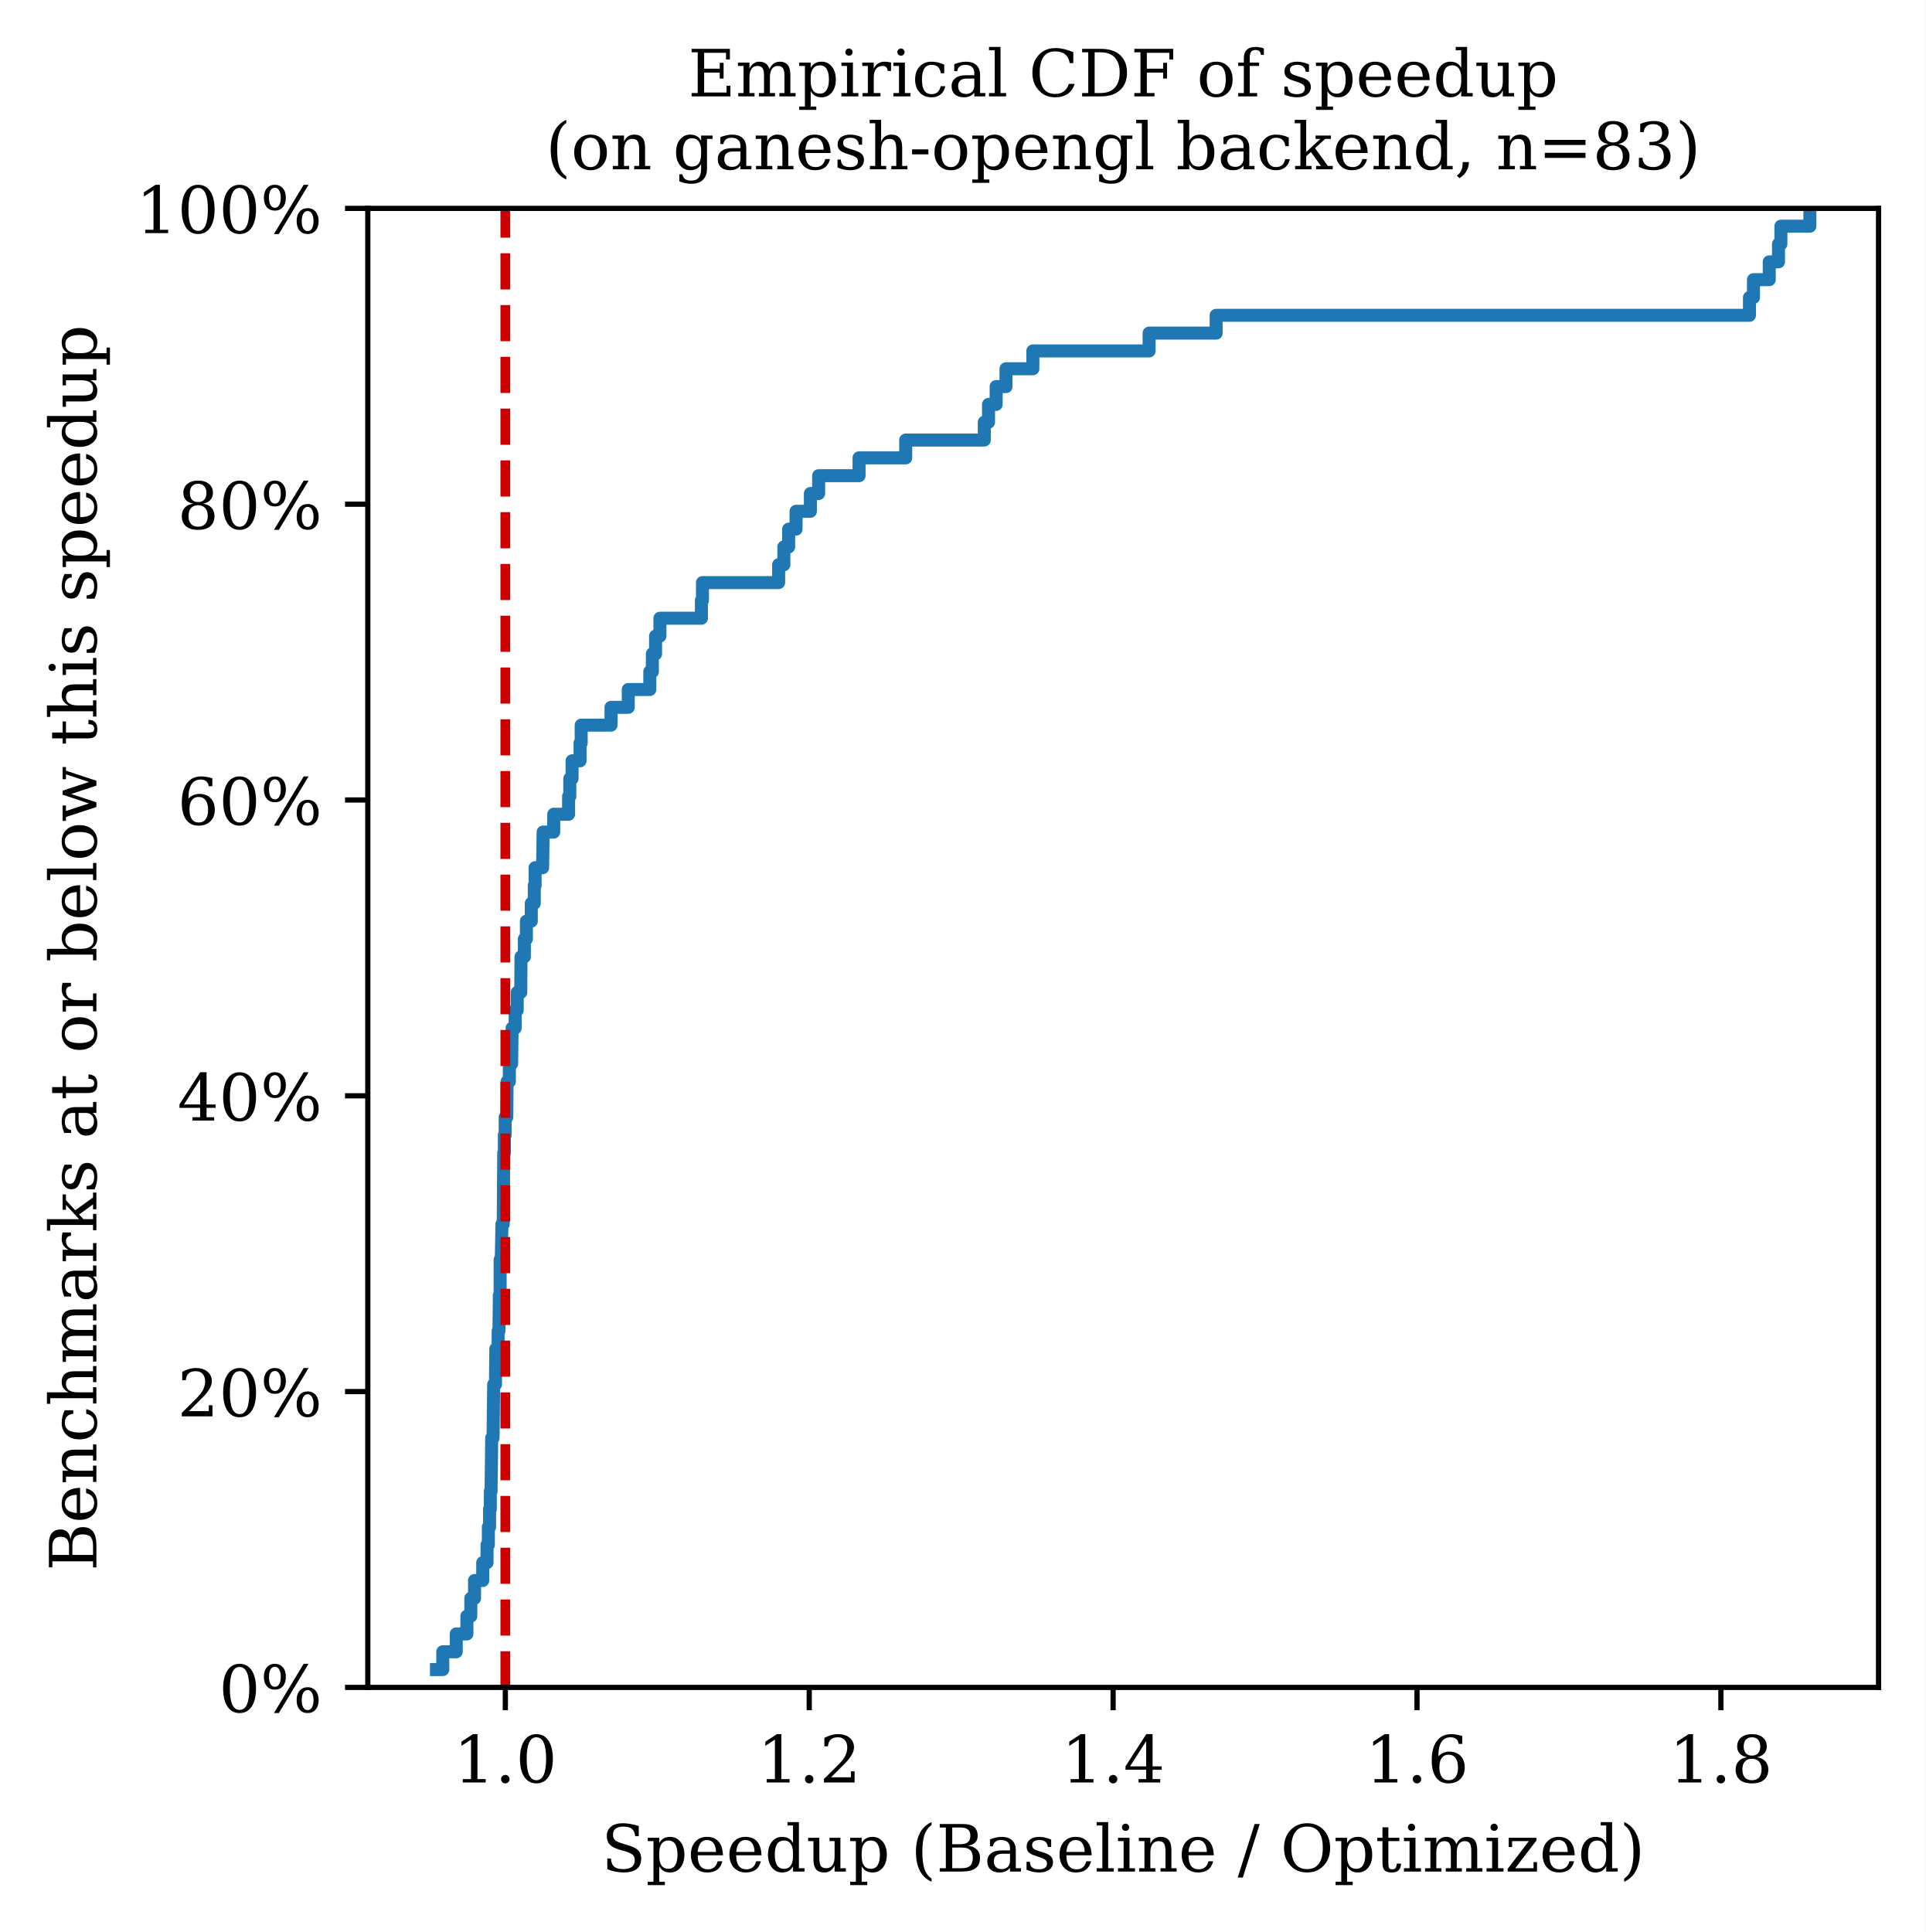
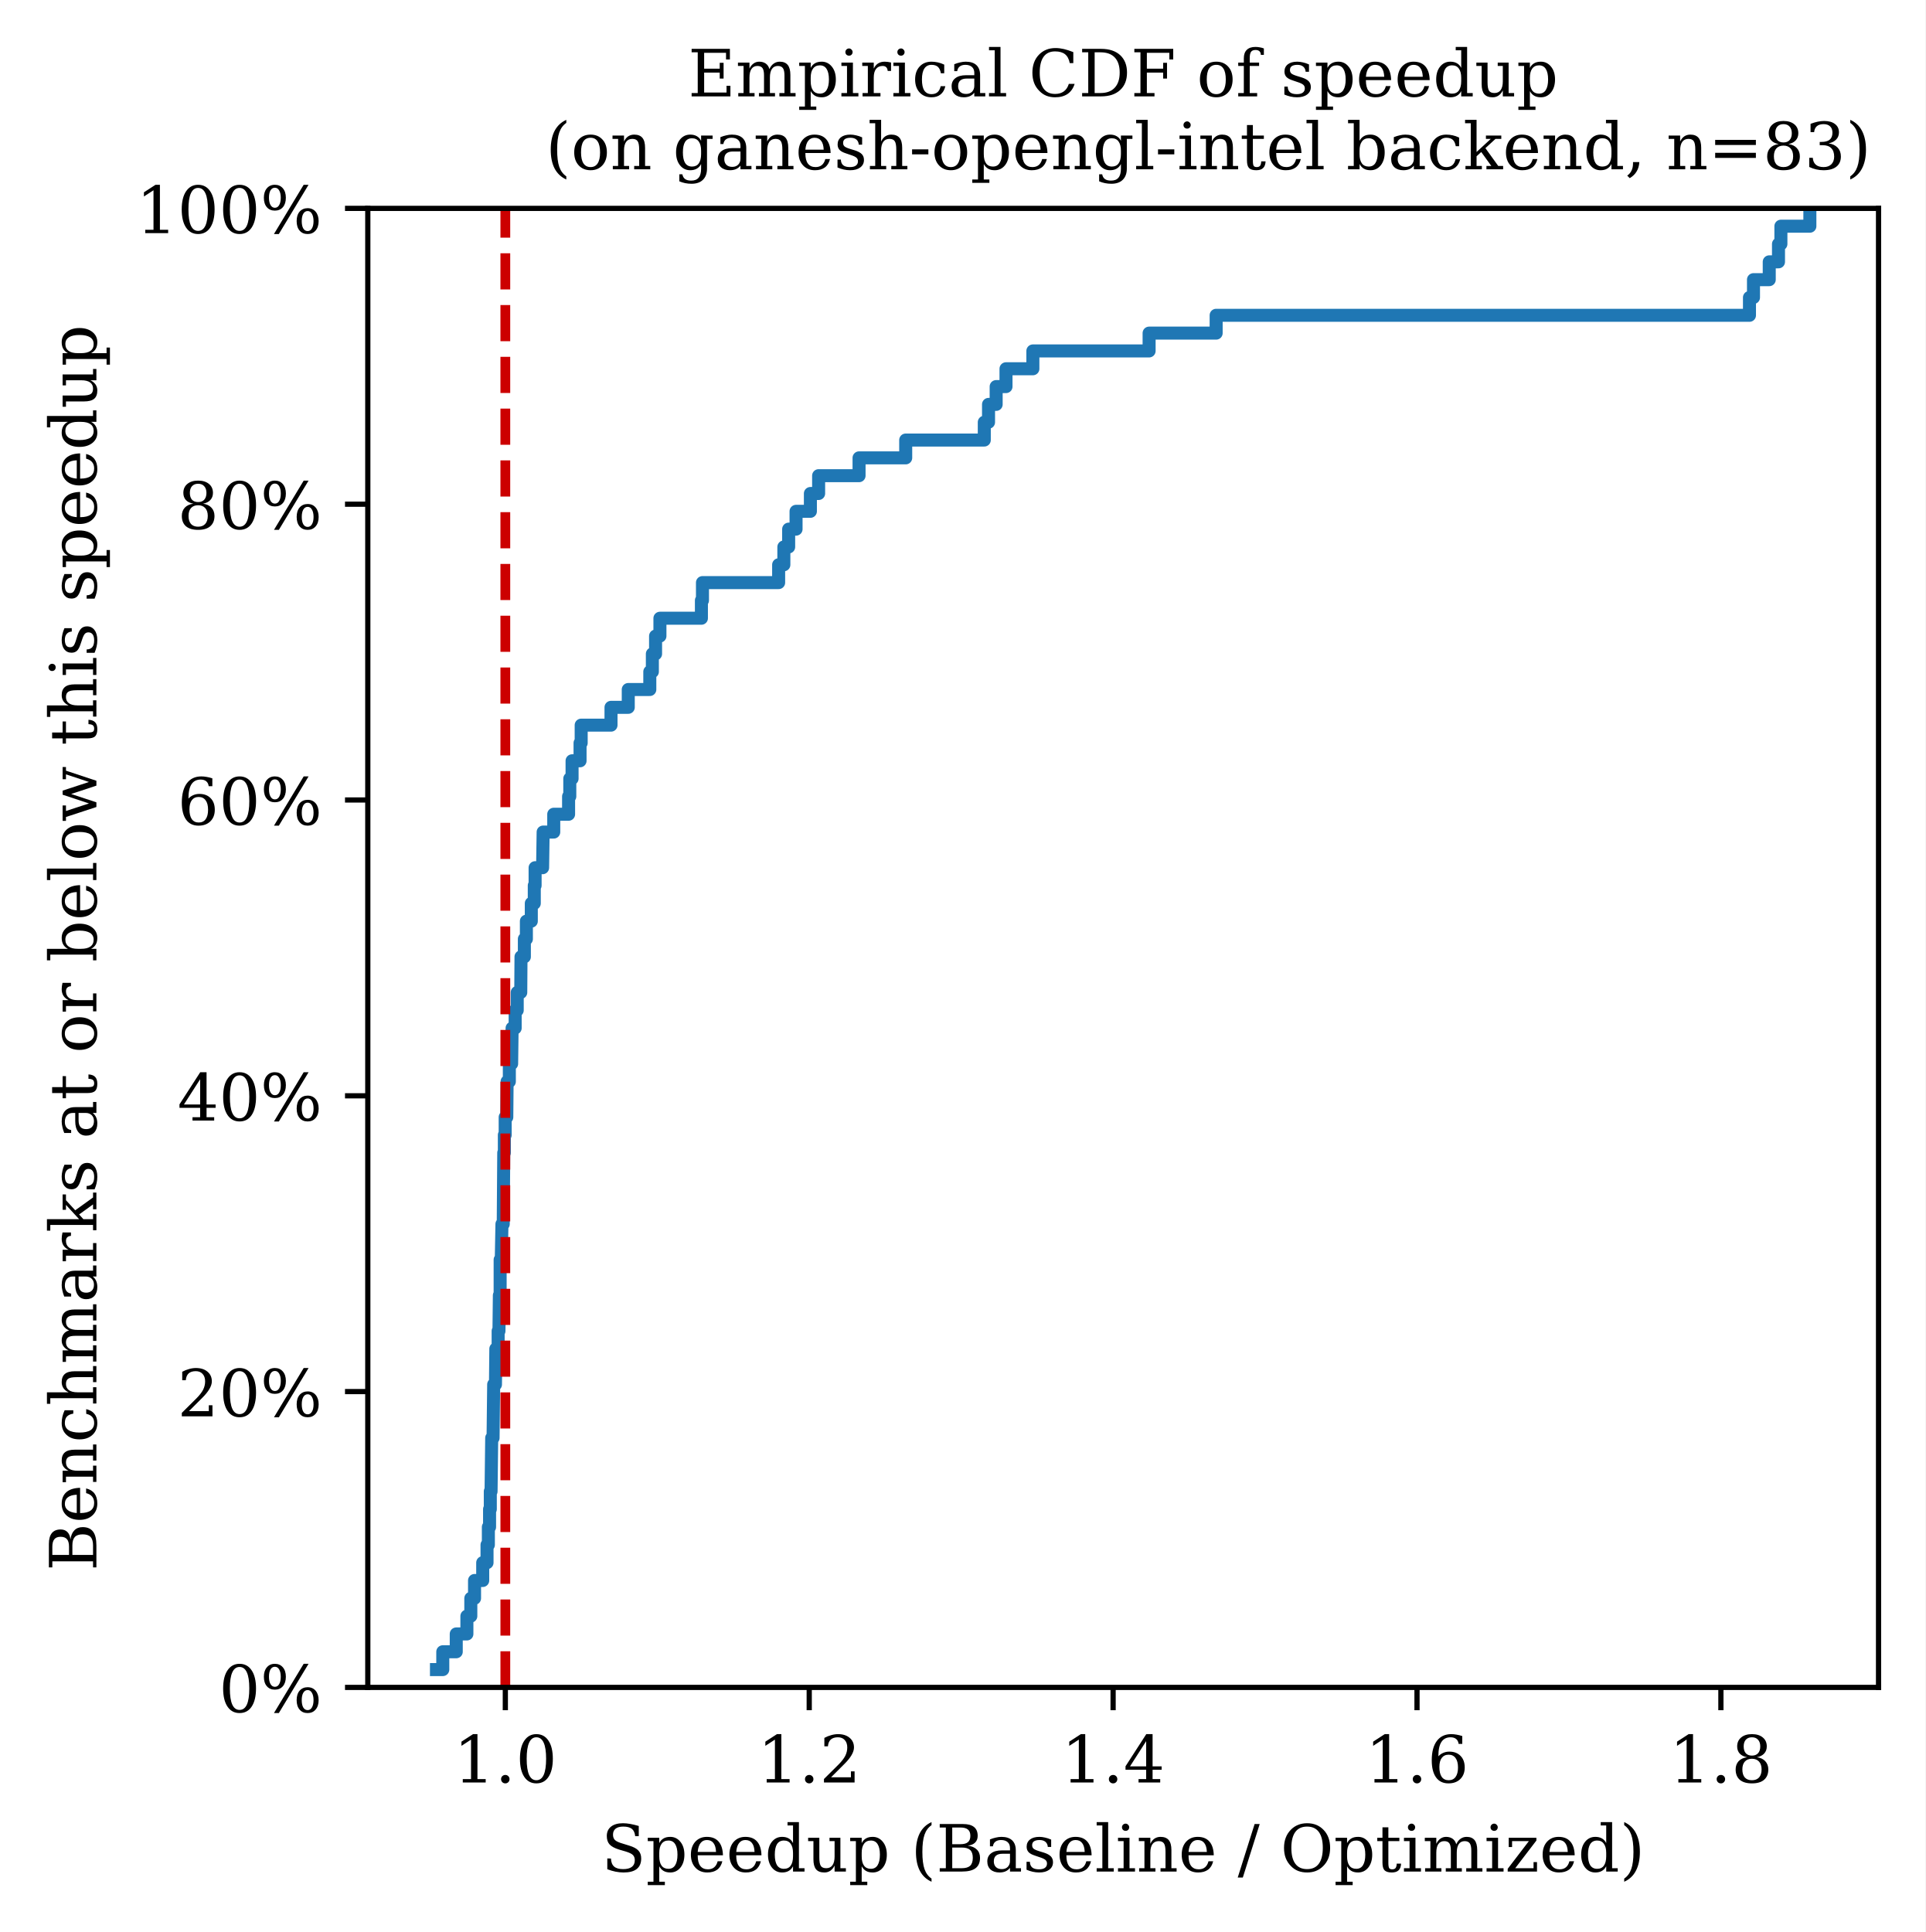
<svg xmlns="http://www.w3.org/2000/svg" xmlns:xlink="http://www.w3.org/1999/xlink" width="295.607pt" height="296.643pt" viewBox="0 0 295.607 296.643" version="1.1">
  <defs>
    <style type="text/css">*{stroke-linejoin: round; stroke-linecap: butt}</style>
  </defs>
  <g id="figure_1">
    <g id="patch_1">
      <path d="M -0 296.643  L 295.607 296.643  L 295.607 0  L -0 0  z " style="fill: #ffffff" />
    </g>
    <g id="axes_1">
      <g id="patch_2">
        <path d="M 56.467 259.087  L 288.407 259.087  L 288.407 31.996  L 56.467 31.996  z " style="fill: #ffffff" />
      </g>
      <g id="matplotlib.axis_1">
        <g id="xtick_1">
          <g id="line2d_1">
            <defs>
              <path id="m4f37624776" d="M 0 0  L 0 3.5  " style="stroke: #000000; stroke-width: 0.8" />
            </defs>
            <g>
              <use xlink:href="#m4f37624776" x="77.582" y="259.087" style="stroke: #000000; stroke-width: 0.8" />
            </g>
          </g>
          <g id="text_1">
            <text style="font-size: 10px; font-family: 'Linux Libertine O', 'Linux Libertine', 'DejaVu Serif', 'Times New Roman', 'Times', serif; text-anchor: middle" x="77.582" y="273.685" transform="rotate(-0 77.58244 273.6852)">1.0</text>
          </g>
        </g>
        <g id="xtick_2">
          <g id="line2d_2">
            <g>
              <use xlink:href="#m4f37624776" x="124.238" y="259.087" style="stroke: #000000; stroke-width: 0.8" />
            </g>
          </g>
          <g id="text_2">
            <text style="font-size: 10px; font-family: 'Linux Libertine O', 'Linux Libertine', 'DejaVu Serif', 'Times New Roman', 'Times', serif; text-anchor: middle" x="124.238" y="273.685" transform="rotate(-0 124.2379 273.6852)">1.2</text>
          </g>
        </g>
        <g id="xtick_3">
          <g id="line2d_3">
            <g>
              <use xlink:href="#m4f37624776" x="170.893" y="259.087" style="stroke: #000000; stroke-width: 0.8" />
            </g>
          </g>
          <g id="text_3">
            <text style="font-size: 10px; font-family: 'Linux Libertine O', 'Linux Libertine', 'DejaVu Serif', 'Times New Roman', 'Times', serif; text-anchor: middle" x="170.893" y="273.685" transform="rotate(-0 170.8934 273.6852)">1.4</text>
          </g>
        </g>
        <g id="xtick_4">
          <g id="line2d_4">
            <g>
              <use xlink:href="#m4f37624776" x="217.549" y="259.087" style="stroke: #000000; stroke-width: 0.8" />
            </g>
          </g>
          <g id="text_4">
            <text style="font-size: 10px; font-family: 'Linux Libertine O', 'Linux Libertine', 'DejaVu Serif', 'Times New Roman', 'Times', serif; text-anchor: middle" x="217.549" y="273.685" transform="rotate(-0 217.5489 273.6852)">1.6</text>
          </g>
        </g>
        <g id="xtick_5">
          <g id="line2d_5">
            <g>
              <use xlink:href="#m4f37624776" x="264.204" y="259.087" style="stroke: #000000; stroke-width: 0.8" />
            </g>
          </g>
          <g id="text_5">
            <text style="font-size: 10px; font-family: 'Linux Libertine O', 'Linux Libertine', 'DejaVu Serif', 'Times New Roman', 'Times', serif; text-anchor: middle" x="264.204" y="273.685" transform="rotate(-0 264.2044 273.6852)">1.8</text>
          </g>
        </g>
        <g id="text_6">
          <text style="font-size: 10px; font-family: 'Linux Libertine O', 'Linux Libertine', 'DejaVu Serif', 'Times New Roman', 'Times', serif; text-anchor: middle" x="172.437" y="287.363" transform="rotate(-0 172.4372 287.3633)">Speedup (Baseline / Optimized)</text>
        </g>
      </g>
      <g id="matplotlib.axis_2">
        <g id="ytick_1">
          <g id="line2d_6">
            <defs>
              <path id="m05a2e47db5" d="M 0 0  L -3.5 0  " style="stroke: #000000; stroke-width: 0.8" />
            </defs>
            <g>
              <use xlink:href="#m05a2e47db5" x="56.467" y="259.087" style="stroke: #000000; stroke-width: 0.8" />
            </g>
          </g>
          <g id="text_7">
            <text style="font-size: 10px; font-family: 'Linux Libertine O', 'Linux Libertine', 'DejaVu Serif', 'Times New Roman', 'Times', serif; text-anchor: end" x="49.467" y="262.886" transform="rotate(-0 49.46719 262.886)">0%</text>
          </g>
        </g>
        <g id="ytick_2">
          <g id="line2d_7">
            <g>
              <use xlink:href="#m05a2e47db5" x="56.467" y="213.669" style="stroke: #000000; stroke-width: 0.8" />
            </g>
          </g>
          <g id="text_8">
            <text style="font-size: 10px; font-family: 'Linux Libertine O', 'Linux Libertine', 'DejaVu Serif', 'Times New Roman', 'Times', serif; text-anchor: end" x="49.467" y="217.468" transform="rotate(-0 49.46719 217.4679)">20%</text>
          </g>
        </g>
        <g id="ytick_3">
          <g id="line2d_8">
            <g>
              <use xlink:href="#m05a2e47db5" x="56.467" y="168.251" style="stroke: #000000; stroke-width: 0.8" />
            </g>
          </g>
          <g id="text_9">
            <text style="font-size: 10px; font-family: 'Linux Libertine O', 'Linux Libertine', 'DejaVu Serif', 'Times New Roman', 'Times', serif; text-anchor: end" x="49.467" y="172.05" transform="rotate(-0 49.46719 172.0498)">40%</text>
          </g>
        </g>
        <g id="ytick_4">
          <g id="line2d_9">
            <g>
              <use xlink:href="#m05a2e47db5" x="56.467" y="122.832" style="stroke: #000000; stroke-width: 0.8" />
            </g>
          </g>
          <g id="text_10">
            <text style="font-size: 10px; font-family: 'Linux Libertine O', 'Linux Libertine', 'DejaVu Serif', 'Times New Roman', 'Times', serif; text-anchor: end" x="49.467" y="126.632" transform="rotate(-0 49.46719 126.6317)">60%</text>
          </g>
        </g>
        <g id="ytick_5">
          <g id="line2d_10">
            <g>
              <use xlink:href="#m05a2e47db5" x="56.467" y="77.414" style="stroke: #000000; stroke-width: 0.8" />
            </g>
          </g>
          <g id="text_11">
            <text style="font-size: 10px; font-family: 'Linux Libertine O', 'Linux Libertine', 'DejaVu Serif', 'Times New Roman', 'Times', serif; text-anchor: end" x="49.467" y="81.214" transform="rotate(-0 49.46719 81.21357)">80%</text>
          </g>
        </g>
        <g id="ytick_6">
          <g id="line2d_11">
            <g>
              <use xlink:href="#m05a2e47db5" x="56.467" y="31.996" style="stroke: #000000; stroke-width: 0.8" />
            </g>
          </g>
          <g id="text_12">
            <text style="font-size: 10px; font-family: 'Linux Libertine O', 'Linux Libertine', 'DejaVu Serif', 'Times New Roman', 'Times', serif; text-anchor: end" x="49.467" y="35.795" transform="rotate(-0 49.46719 35.79547)">100%</text>
          </g>
        </g>
        <g id="text_13">
          <text style="font-size: 10px; font-family: 'Linux Libertine O', 'Linux Libertine', 'DejaVu Serif', 'Times New Roman', 'Times', serif; text-anchor: middle" x="14.798" y="145.542" transform="rotate(-90 14.79844 145.5415)">Benchmarks at or below this speedup</text>
        </g>
      </g>
      <g id="line2d_12">
        <path d="M 67.01 256.351  L 67.98 256.351  L 67.98 253.615  L 70.047 253.615  L 70.047 250.879  L 71.681 250.879  L 71.681 248.143  L 72.283 248.143  L 72.283 245.407  L 72.855 245.407  L 72.855 242.671  L 74.11 242.671  L 74.11 239.935  L 74.773 239.935  L 74.773 237.199  L 74.977 237.199  L 74.977 234.462  L 75.162 234.462  L 75.162 231.726  L 75.275 231.726  L 75.275 228.99  L 75.392 228.99  L 75.49 220.782  L 75.698 220.782  L 75.793 212.574  L 76.068 212.574  L 76.123 207.102  L 76.478 207.102  L 76.478 204.366  L 76.605 204.366  L 76.666 198.894  L 76.784 198.894  L 76.785 193.422  L 76.96 193.422  L 77.062 187.95  L 77.261 187.95  L 77.339 177.006  L 77.432 177.006  L 77.432 174.27  L 77.559 174.27  L 77.559 171.534  L 77.806 171.534  L 77.854 166.062  L 78.198 166.062  L 78.198 163.326  L 78.55 163.326  L 78.622 157.854  L 79.092 157.854  L 79.092 155.118  L 79.408 155.118  L 79.408 152.382  L 79.951 152.382  L 79.988 146.91  L 80.505 146.91  L 80.505 144.173  L 80.815 144.173  L 80.815 141.437  L 81.57 141.437  L 81.57 138.701  L 82.027 138.701  L 82.027 135.965  L 82.153 135.965  L 82.153 133.229  L 83.304 133.229  L 83.387 127.757  L 85.015 127.757  L 85.015 125.021  L 87.293 125.021  L 87.293 122.285  L 87.479 122.285  L 87.479 119.549  L 87.829 119.549  L 87.829 116.813  L 89.054 116.813  L 89.054 114.077  L 89.227 114.077  L 89.227 111.341  L 93.807 111.341  L 93.807 108.605  L 96.455 108.605  L 96.455 105.869  L 99.764 105.869  L 99.764 103.133  L 100.156 103.133  L 100.156 100.397  L 100.648 100.397  L 100.648 97.661  L 101.317 97.661  L 101.317 94.925  L 107.686 94.925  L 107.686 92.189  L 107.848 92.189  L 107.848 89.453  L 119.543 89.453  L 119.543 86.717  L 120.344 86.717  L 120.344 83.981  L 121.081 83.981  L 121.081 81.245  L 122.216 81.245  L 122.216 78.509  L 124.417 78.509  L 124.417 75.773  L 125.681 75.773  L 125.681 73.037  L 131.889 73.037  L 131.889 70.301  L 139.051 70.301  L 139.051 67.565  L 151.115 67.565  L 151.115 64.829  L 151.767 64.829  L 151.767 62.093  L 152.937 62.093  L 152.937 59.357  L 154.449 59.357  L 154.449 56.621  L 158.574 56.621  L 158.574 53.884  L 176.419 53.884  L 176.419 51.148  L 186.712 51.148  L 186.712 48.412  L 268.591 48.412  L 268.591 45.676  L 269.208 45.676  L 269.208 42.94  L 271.627 42.94  L 271.627 40.204  L 273.048 40.204  L 273.048 37.468  L 273.417 37.468  L 273.417 34.732  L 277.864 34.732  L 277.864 31.996  L 277.864 31.996  " clip-path="url(#pe245ab0c2e)" style="fill: none; stroke: #1f77b4; stroke-width: 2; stroke-linecap: square" />
      </g>
      <g id="line2d_13">
        <path d="M 77.582 259.087  L 77.582 31.996  " clip-path="url(#pe245ab0c2e)" style="fill: none; stroke-dasharray: 5.55,2.4; stroke-dashoffset: 0; stroke: #cc0000; stroke-width: 1.5" />
      </g>
      <g id="patch_3">
        <path d="M 56.467 259.087  L 56.467 31.996  " style="fill: none; stroke: #000000; stroke-width: 0.8; stroke-linejoin: miter; stroke-linecap: square" />
      </g>
      <g id="patch_4">
        <path d="M 288.407 259.087  L 288.407 31.996  " style="fill: none; stroke: #000000; stroke-width: 0.8; stroke-linejoin: miter; stroke-linecap: square" />
      </g>
      <g id="patch_5">
        <path d="M 56.467 259.087  L 288.407 259.087  " style="fill: none; stroke: #000000; stroke-width: 0.8; stroke-linejoin: miter; stroke-linecap: square" />
      </g>
      <g id="patch_6">
        <path d="M 56.467 31.996  L 288.407 31.996  " style="fill: none; stroke: #000000; stroke-width: 0.8; stroke-linejoin: miter; stroke-linecap: square" />
      </g>
      <g id="text_14">
        <text style="font-size: 10px; font-family: 'Linux Libertine O', 'Linux Libertine', 'DejaVu Serif', 'Times New Roman', 'Times', serif" transform="translate(105.6372 14.79844)">Empirical CDF of speedup</text>
-         <text style="font-size: 10px; font-family: 'Linux Libertine O', 'Linux Libertine', 'DejaVu Serif', 'Times New Roman', 'Times', serif" transform="translate(83.75594 25.99625)">(on ganesh-opengl backend, n=83)</text>
+         <text style="font-size: 10px; font-family: 'Linux Libertine O', 'Linux Libertine', 'DejaVu Serif', 'Times New Roman', 'Times', serif" transform="translate(83.75594 25.99625)">(on ganesh-opengl-intel backend, n=83)</text>
      </g>
    </g>
  </g>
  <defs>
    <clipPath id="pe245ab0c2e">
      <rect x="56.467" y="31.996" width="231.94" height="227.09" />
    </clipPath>
  </defs>
</svg>
